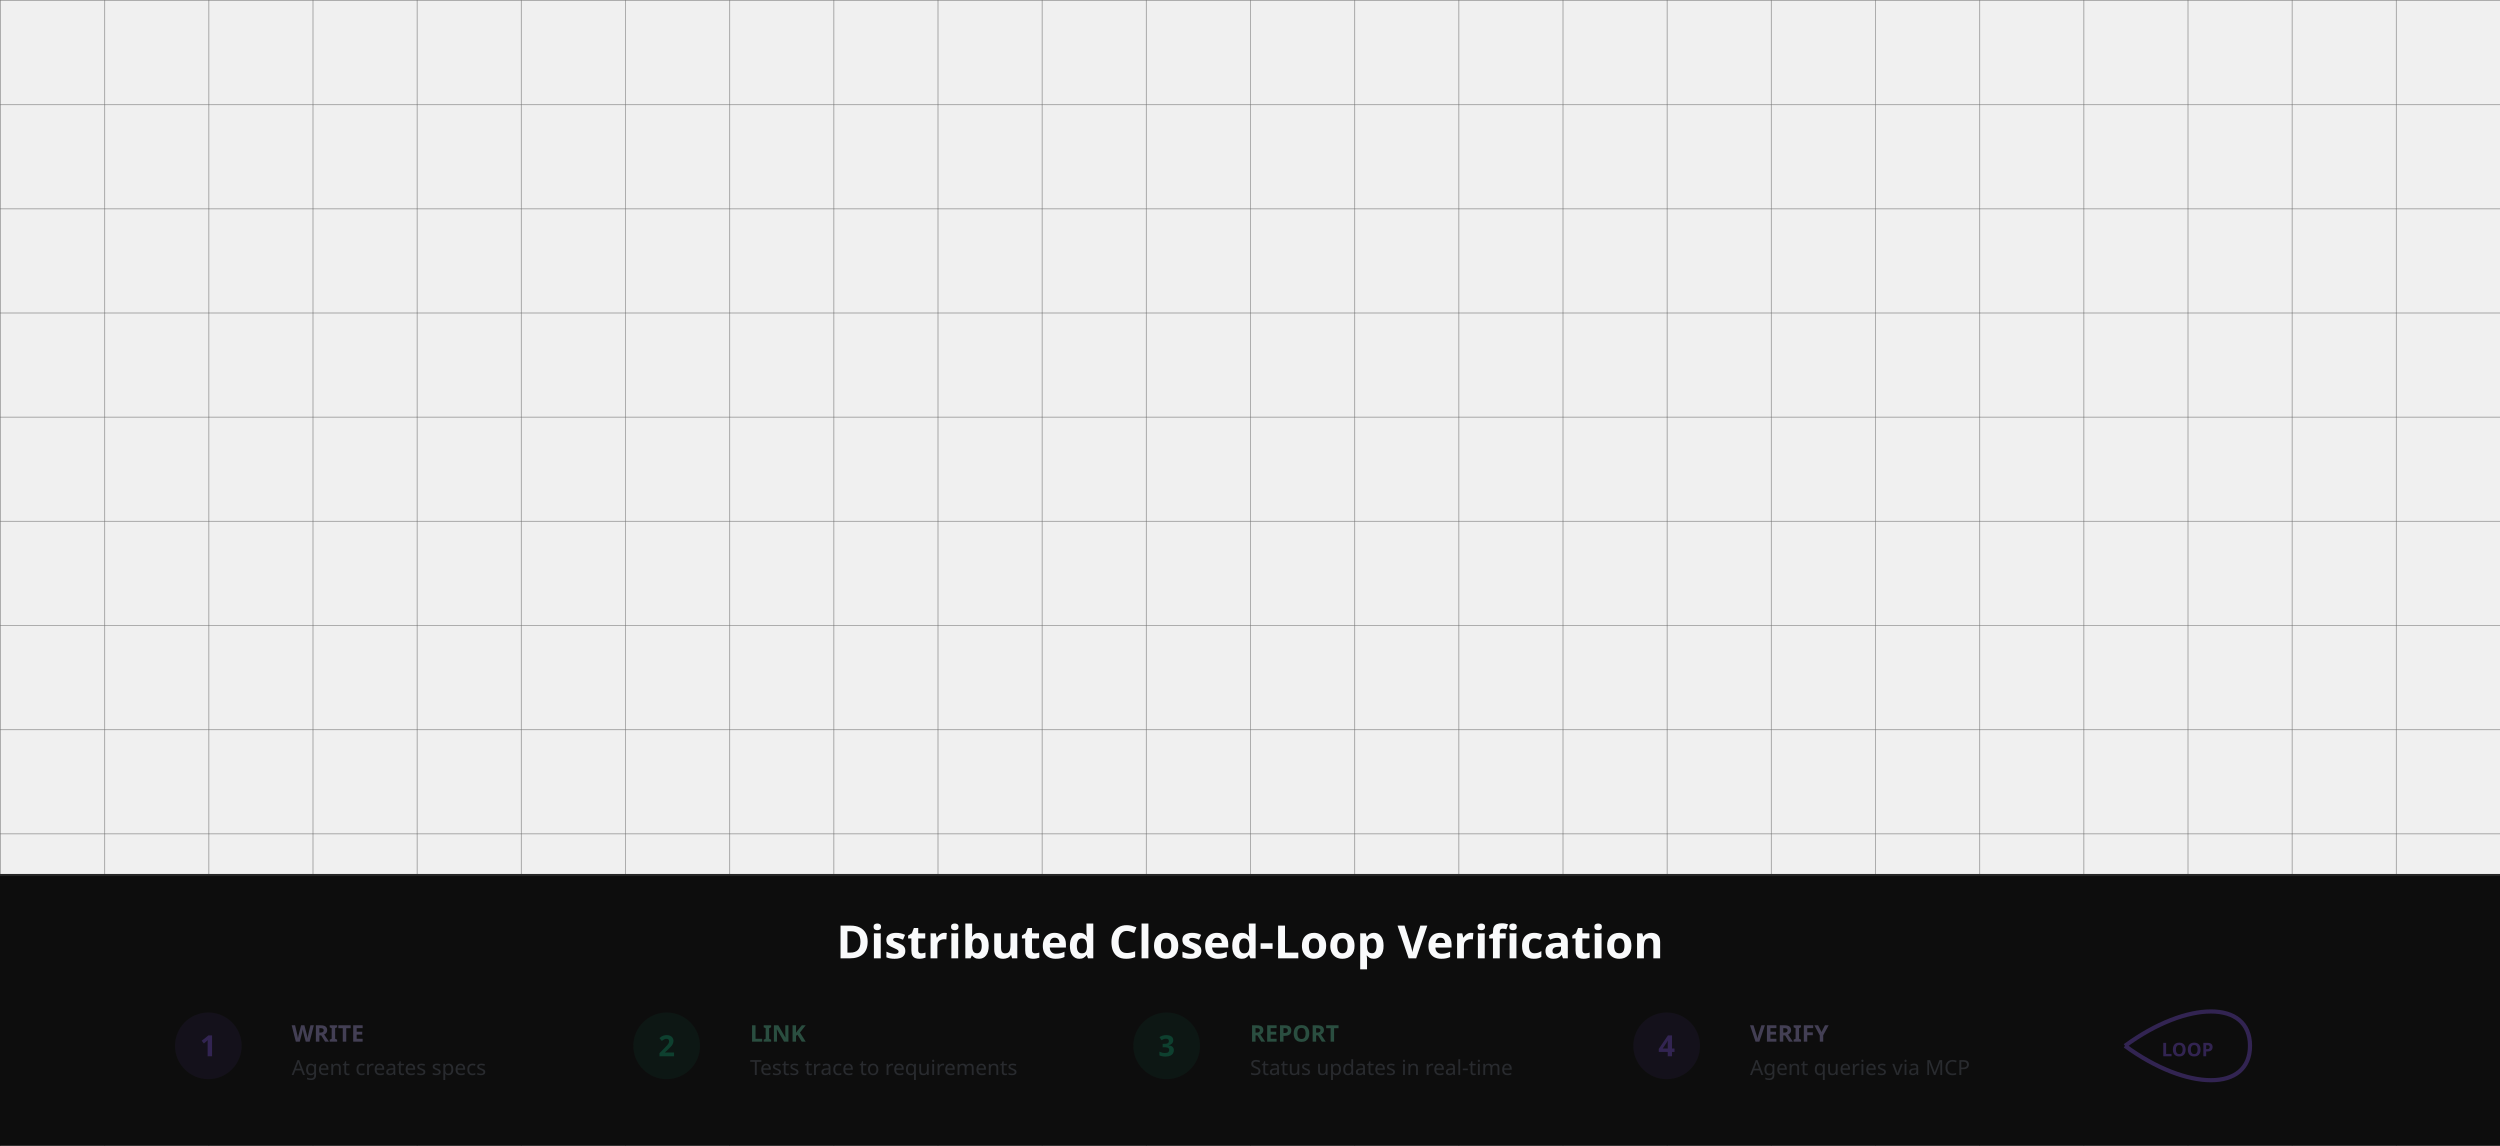
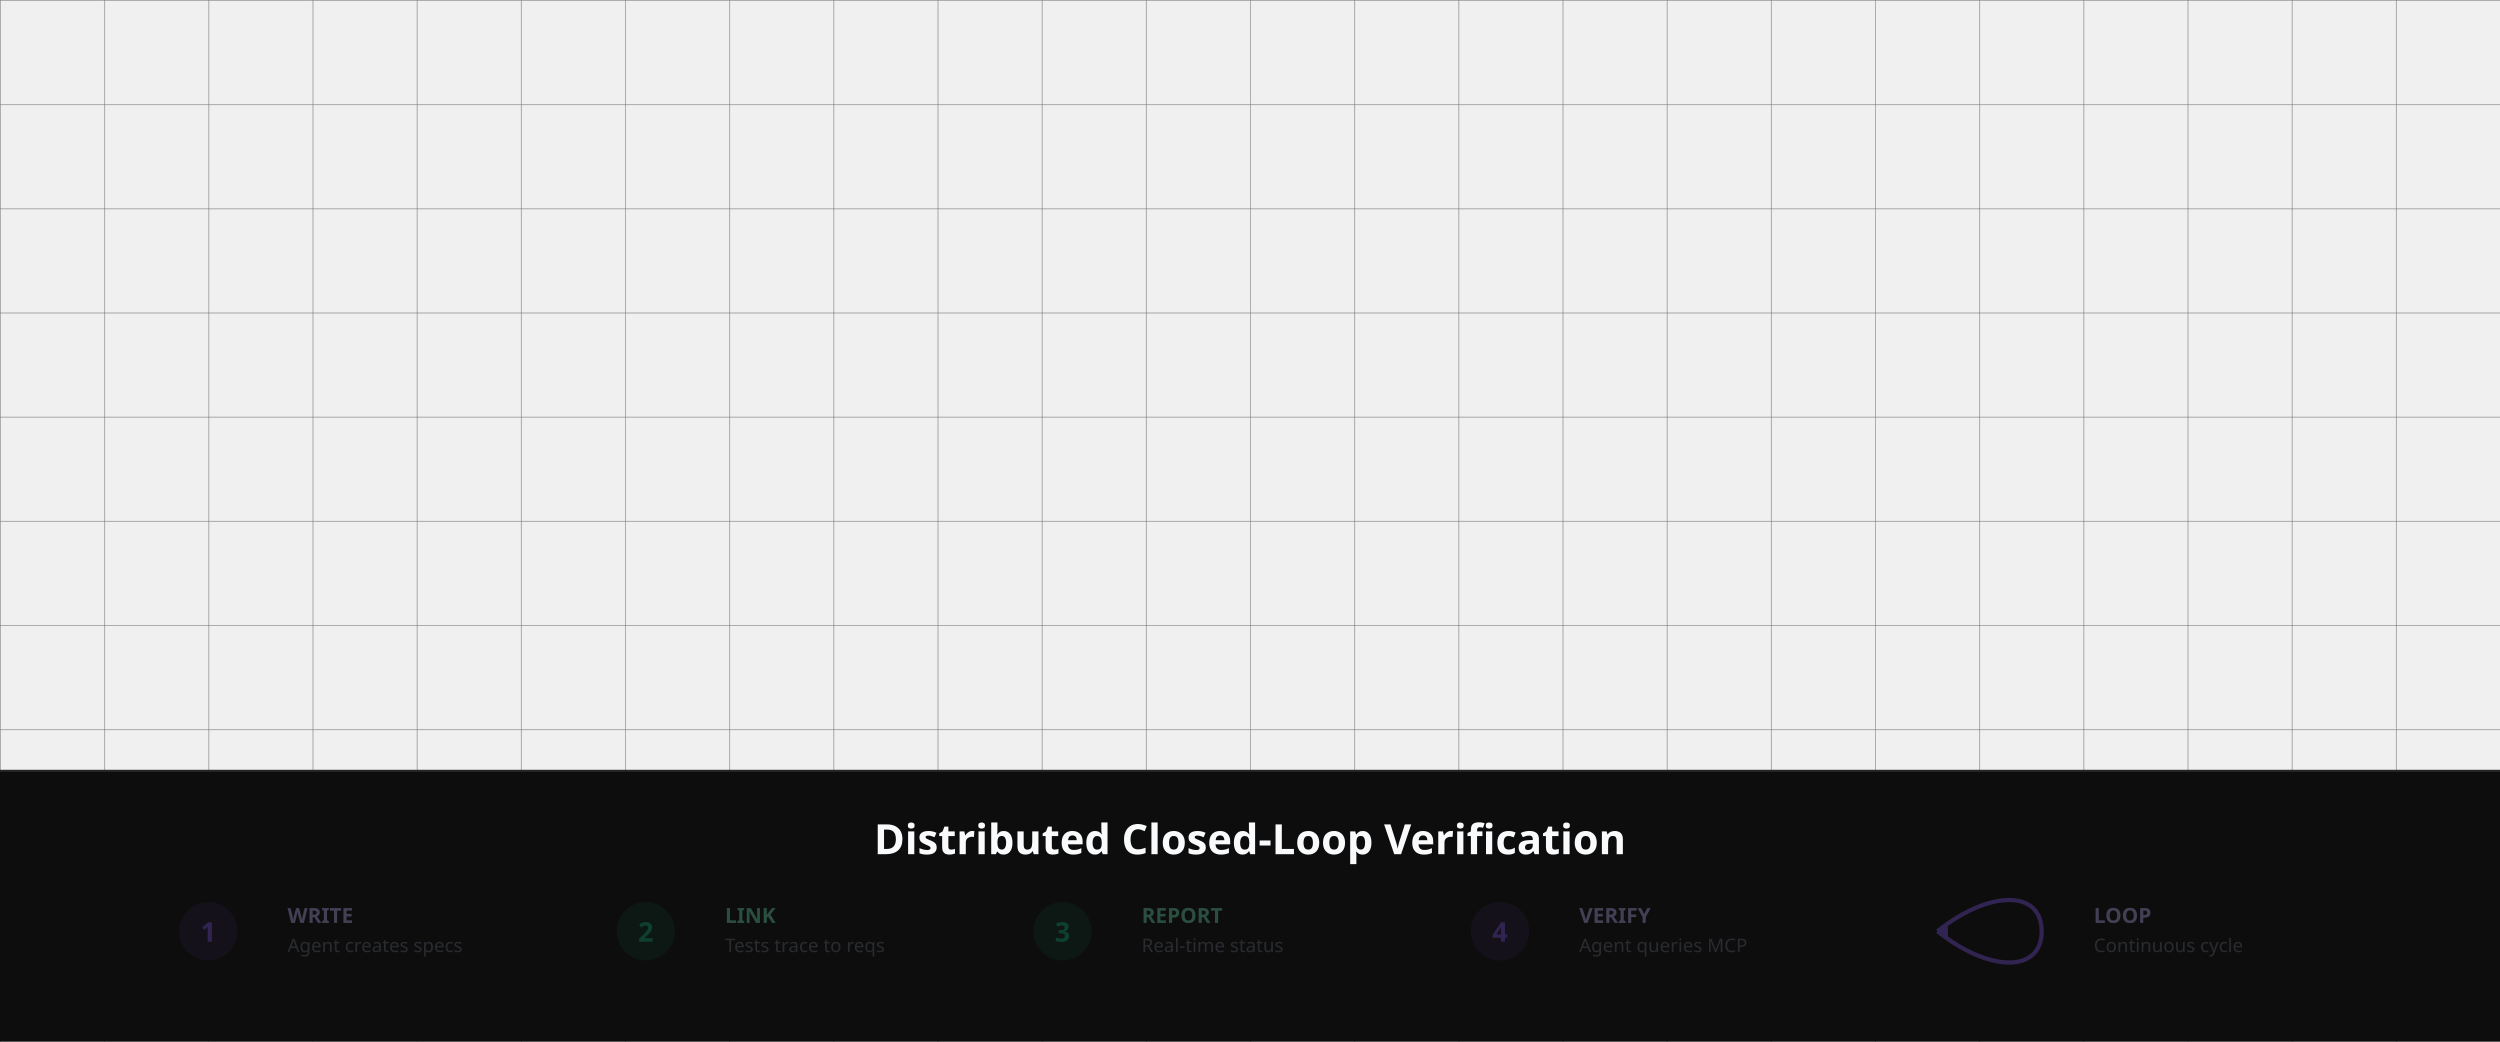
- <svg xmlns="http://www.w3.org/2000/svg" viewBox="0 0 1200 550" fill="none">
+ <svg xmlns="http://www.w3.org/2000/svg" viewBox="0 0 1200 500" fill="none">
  <defs>
    <linearGradient id="lineGrad" x1="0%" y1="0%" x2="100%" y2="0%">
      <stop offset="0%" stop-color="#10b981" />
      <stop offset="100%" stop-color="#6ee7b7" />
    </linearGradient>
    <linearGradient id="purpleGrad" x1="0%" y1="0%" x2="100%" y2="0%">
      <stop offset="0%" stop-color="#8b5cf6" />
      <stop offset="100%" stop-color="#c4b5fd" />
    </linearGradient>
    <filter id="glow" x="-50%" y="-50%" width="200%" height="200%">
      <feGaussianBlur stdDeviation="4" result="coloredBlur" />
      <feMerge>
        <feMergeNode in="coloredBlur" />
        <feMergeNode in="SourceGraphic" />
      </feMerge>
    </filter>
    <filter id="shadow" x="-20%" y="-20%" width="140%" height="140%">
-       <feDropShadow dx="0" dy="4" stdDeviation="10" flood-color="#000" flood-opacity="0.4" />
+       <feDropShadow dx="0" dy="4" stdDeviation="8" flood-color="#000" flood-opacity="0.3" />
    </filter>
-     <mask id="lineMask">
-       <rect x="0" y="0" width="1200" height="550" fill="white" />
-     </mask>
  </defs>
  <pattern id="grid" width="50" height="50" patternUnits="userSpaceOnUse">
    <path d="M 50 0 L 0 0 0 50" fill="none" stroke="#1a1a1a" stroke-width="0.5" />
  </pattern>
-   <rect width="1200" height="550" fill="url(#grid)" opacity="0.6" />
-   <g class="stage-1" opacity="0">
-     <g filter="url(#shadow)">
-       <rect x="60" y="150" width="140" height="140" rx="12" fill="#171717" stroke="#8b5cf6" stroke-width="2" />
-       <circle cx="130" cy="195" r="28" fill="#1e1e1e" stroke="#8b5cf6" stroke-width="2" />
-       <text x="130" y="203" fill="#c4b5fd" font-size="22" text-anchor="middle" font-family="system-ui" font-weight="600">AI</text>
-       <text x="130" y="245" fill="#e5e7eb" font-size="13" text-anchor="middle" font-family="system-ui" font-weight="600">Claude / MCP</text>
-       <text x="130" y="268" fill="#6b7280" font-size="10" text-anchor="middle" font-family="monospace">Creates specs</text>
-       <text x="130" y="282" fill="#6b7280" font-size="10" text-anchor="middle" font-family="monospace">Queries status</text>
-     </g>
-     <text x="130" y="120" fill="#8b5cf6" font-size="13" text-anchor="middle" font-family="system-ui" font-weight="600">Agent</text>
-   </g>
-   <g class="stage-2" opacity="0">
-     <path d="M 200 195 C 280 160, 320 155, 380 150" stroke="url(#purpleGrad)" stroke-width="2.5" fill="none" stroke-dasharray="300" stroke-dashoffset="300">
-       <animate attributeName="stroke-dashoffset" to="0" dur="0.6s" fill="freeze" begin="stage2.begin" />
-     </path>
-     <path d="M 200 220 C 280 220, 320 220, 380 220" stroke="url(#purpleGrad)" stroke-width="2.5" fill="none" stroke-dasharray="300" stroke-dashoffset="300">
-       <animate attributeName="stroke-dashoffset" to="0" dur="0.6s" fill="freeze" begin="stage2.begin+0.15s" />
-     </path>
-     <path d="M 200 245 C 280 280, 320 290, 380 290" stroke="url(#purpleGrad)" stroke-width="2.5" fill="none" stroke-dasharray="300" stroke-dashoffset="300">
-       <animate attributeName="stroke-dashoffset" to="0" dur="0.6s" fill="freeze" begin="stage2.begin+0.3s" />
-     </path>
-   </g>
-   <g class="stage-3" opacity="0">
-     <g filter="url(#shadow)">
-       <rect x="380" y="115" width="140" height="55" rx="6" fill="#171717" stroke="#262626" />
-       <text x="450" y="138" fill="#9ca3af" font-size="11" text-anchor="middle" font-family="monospace">REQ-AUTH-001</text>
-       <text x="450" y="158" fill="#10b981" font-size="10" text-anchor="middle" font-family="system-ui">OAuth Login</text>
-     </g>
-     <g filter="url(#shadow)">
-       <rect x="380" y="185" width="140" height="55" rx="6" fill="#171717" stroke="#262626" />
-       <text x="450" y="208" fill="#9ca3af" font-size="11" text-anchor="middle" font-family="monospace">REQ-API-001</text>
-       <text x="450" y="228" fill="#10b981" font-size="10" text-anchor="middle" font-family="system-ui">REST API</text>
-     </g>
-     <g filter="url(#shadow)">
-       <rect x="380" y="255" width="140" height="55" rx="6" fill="#171717" stroke="#262626" />
-       <text x="450" y="278" fill="#9ca3af" font-size="11" text-anchor="middle" font-family="monospace">REQ-DATA-001</text>
-       <text x="450" y="298" fill="#10b981" font-size="10" text-anchor="middle" font-family="system-ui">Database</text>
-     </g>
-     <text x="450" y="90" fill="#6b7280" font-size="13" text-anchor="middle" font-family="system-ui" font-weight="600">Requirements</text>
-   </g>
-   <g class="stage-4" opacity="0">
-     <path d="M 520 145 Q 570 145, 620 185" stroke="url(#lineGrad)" stroke-width="2.5" fill="none" stroke-dasharray="200" stroke-dashoffset="200">
-       <animate attributeName="stroke-dashoffset" to="0" dur="0.5s" fill="freeze" begin="stage4.begin" />
-     </path>
-     <path d="M 520 215 Q 570 215, 620 215" stroke="url(#lineGrad)" stroke-width="2.5" fill="none" stroke-dasharray="200" stroke-dashoffset="200">
-       <animate attributeName="stroke-dashoffset" to="0" dur="0.5s" fill="freeze" begin="stage4.begin+0.1s" />
-     </path>
-     <path d="M 520 285 Q 570 285, 620 245" stroke="url(#lineGrad)" stroke-width="2.5" fill="none" stroke-dasharray="200" stroke-dashoffset="200">
-       <animate attributeName="stroke-dashoffset" to="0" dur="0.5s" fill="freeze" begin="stage4.begin+0.2s" />
-     </path>
-   </g>
-   <g class="stage-5" opacity="0">
-     <g filter="url(#shadow)">
-       <rect x="620" y="145" width="160" height="160" rx="10" fill="#171717" stroke="#10b981" stroke-width="2" />
-       <text x="700" y="175" fill="#e5e7eb" font-size="14" text-anchor="middle" font-family="system-ui" font-weight="600">pytest</text>
-       <text x="700" y="197" fill="#6b7280" font-size="10" text-anchor="middle" font-family="monospace">@pytest.mark.req</text>
-       <rect x="640" y="212" width="120" height="24" rx="4" fill="#1e1e1e" />
-       <text x="700" y="229" fill="#22c55e" font-size="12" text-anchor="middle" font-family="monospace">✓ 12 passed</text>
-       <rect x="640" y="241" width="120" height="24" rx="4" fill="#1e1e1e" />
-       <text x="700" y="258" fill="#f59e0b" font-size="12" text-anchor="middle" font-family="monospace">△ 2 partial</text>
-       <rect x="640" y="270" width="120" height="24" rx="4" fill="#1e1e1e" />
-       <text x="700" y="287" fill="#ef4444" font-size="12" text-anchor="middle" font-family="monospace">✗ 4 missing</text>
-     </g>
-     <text x="700" y="125" fill="#10b981" font-size="13" text-anchor="middle" font-family="system-ui" font-weight="600">Tests</text>
-   </g>
-   <g class="stage-6" opacity="0">
-     <path d="M 780 190 Q 830 160, 880 155" stroke="url(#lineGrad)" stroke-width="2.5" fill="none" stroke-dasharray="200" stroke-dashoffset="200">
-       <animate attributeName="stroke-dashoffset" to="0" dur="0.5s" fill="freeze" begin="stage6.begin" />
-     </path>
-     <path d="M 780 225 Q 830 225, 880 225" stroke="url(#lineGrad)" stroke-width="2.5" fill="none" stroke-dasharray="200" stroke-dashoffset="200">
-       <animate attributeName="stroke-dashoffset" to="0" dur="0.5s" fill="freeze" begin="stage6.begin+0.1s" />
-     </path>
-     <path d="M 780 260 Q 830 290, 880 295" stroke="url(#lineGrad)" stroke-width="2.5" fill="none" stroke-dasharray="200" stroke-dashoffset="200">
-       <animate attributeName="stroke-dashoffset" to="0" dur="0.5s" fill="freeze" begin="stage6.begin+0.2s" />
-     </path>
-   </g>
-   <g class="stage-7" opacity="0">
-     <g filter="url(#shadow)">
-       <rect x="880" y="105" width="180" height="240" rx="10" fill="#171717" stroke="#262626" />
-       <rect x="880" y="105" width="180" height="28" rx="10" fill="#2d2d2d" />
-       <circle cx="898" cy="119" r="5" fill="#ff5f56" />
-       <circle cx="914" cy="119" r="5" fill="#ffbd2e" />
-       <circle cx="930" cy="119" r="5" fill="#27ca40" />
-       <text x="980" y="123" fill="#6b7280" font-size="9" text-anchor="middle" font-family="system-ui">rtmx status</text>
-       <text x="900" y="158" fill="#9ca3af" font-size="10" font-family="monospace">Requirements:</text>
-       <rect x="900" y="166" width="140" height="14" rx="2" fill="#262626" />
-       <rect x="900" y="166" width="0" height="14" rx="2" fill="#22c55e">
-         <animate attributeName="width" to="77" dur="0.8s" fill="freeze" begin="stage7.begin+0.3s" />
-       </rect>
-       <rect x="977" y="166" width="0" height="14" fill="#f59e0b">
-         <animate attributeName="width" to="22" dur="0.3s" fill="freeze" begin="stage7.begin+0.6s" />
-       </rect>
-       <rect x="999" y="166" width="0" height="14" rx="2" fill="#ef4444">
-         <animate attributeName="width" to="41" dur="0.4s" fill="freeze" begin="stage7.begin+0.8s" />
-       </rect>
-       <text x="1050" y="177" fill="#9ca3af" font-size="10" font-family="monospace">54%</text>
-       <text x="910" y="210" fill="#22c55e" font-size="11" font-family="monospace">✓ 5 complete</text>
-       <text x="910" y="230" fill="#f59e0b" font-size="11" font-family="monospace">△ 3 partial</text>
-       <text x="910" y="250" fill="#ef4444" font-size="11" font-family="monospace">✗ 4 missing</text>
-       <text x="910" y="275" fill="#6b7280" font-size="10" font-family="monospace">(12 total)</text>
-       <text x="910" y="305" fill="#9ca3af" font-size="9" font-family="monospace">Phase 1: 91.7% ▲</text>
-       <text x="910" y="320" fill="#9ca3af" font-size="9" font-family="monospace">Phase 2: 25.0% ▲</text>
-       <text x="910" y="335" fill="#6b7280" font-size="9" font-family="monospace">Phase 3: 0.0% ○</text>
-     </g>
-     <text x="970" y="85" fill="#6b7280" font-size="13" text-anchor="middle" font-family="system-ui" font-weight="600">Status</text>
-   </g>
-   <g class="stage-8" opacity="0">
-     <path d="M 1020 225 C 1100 225, 1150 80, 600 30 C 150 -20, 50 100, 60 220" stroke="#8b5cf6" stroke-width="2.5" stroke-dasharray="1500" stroke-dashoffset="1500" fill="none" opacity="0.7">
-       <animate attributeName="stroke-dashoffset" to="0" dur="2s" fill="freeze" begin="stage8.begin" />
-     </path>
-   </g>
-   <rect x="0" y="420" width="1200" height="130" fill="#0d0d0d" />
-   <line x1="0" y1="420" x2="1200" y2="420" stroke="#262626" stroke-width="1" />
-   <text x="600" y="460" fill="#f9fafb" font-size="22" text-anchor="middle" font-family="system-ui" font-weight="700">
+   <rect width="1200" height="500" fill="url(#grid)" opacity="0.6" />
+   <g class="stage stage-1">
+     <g filter="url(#shadow)">
+       <rect x="60" y="120" width="140" height="130" rx="12" fill="#171717" stroke="#8b5cf6" stroke-width="2" />
+       <circle cx="130" cy="160" r="26" fill="#1e1e1e" stroke="#8b5cf6" stroke-width="2" />
+       <text x="130" y="167" fill="#c4b5fd" font-size="20" text-anchor="middle" font-family="system-ui" font-weight="600">AI</text>
+       <text x="130" y="205" fill="#e5e7eb" font-size="12" text-anchor="middle" font-family="system-ui" font-weight="600">Claude / MCP</text>
+       <text x="130" y="225" fill="#6b7280" font-size="9" text-anchor="middle" font-family="monospace">Creates specs</text>
+       <text x="130" y="238" fill="#6b7280" font-size="9" text-anchor="middle" font-family="monospace">Queries status</text>
+     </g>
+     <text x="130" y="98" fill="#8b5cf6" font-size="12" text-anchor="middle" font-family="system-ui" font-weight="600">Agent</text>
+   </g>
+   <g class="stage stage-2">
+     <path class="flow-line line-1" d="M 200 160 C 270 140, 310 135, 370 130" stroke="url(#purpleGrad)" stroke-width="2.5" fill="none" />
+     <path class="flow-line line-2" d="M 200 185 C 270 185, 310 185, 370 185" stroke="url(#purpleGrad)" stroke-width="2.5" fill="none" />
+     <path class="flow-line line-3" d="M 200 210 C 270 230, 310 240, 370 240" stroke="url(#purpleGrad)" stroke-width="2.5" fill="none" />
+   </g>
+   <g class="stage stage-3">
+     <g filter="url(#shadow)">
+       <rect x="370" y="100" width="130" height="50" rx="6" fill="#171717" stroke="#262626" />
+       <text x="435" y="121" fill="#9ca3af" font-size="10" text-anchor="middle" font-family="monospace">REQ-AUTH-001</text>
+       <text x="435" y="138" fill="#10b981" font-size="9" text-anchor="middle" font-family="system-ui">OAuth Login</text>
+     </g>
+     <g filter="url(#shadow)">
+       <rect x="370" y="160" width="130" height="50" rx="6" fill="#171717" stroke="#262626" />
+       <text x="435" y="181" fill="#9ca3af" font-size="10" text-anchor="middle" font-family="monospace">REQ-API-001</text>
+       <text x="435" y="198" fill="#10b981" font-size="9" text-anchor="middle" font-family="system-ui">REST API</text>
+     </g>
+     <g filter="url(#shadow)">
+       <rect x="370" y="220" width="130" height="50" rx="6" fill="#171717" stroke="#262626" />
+       <text x="435" y="241" fill="#9ca3af" font-size="10" text-anchor="middle" font-family="monospace">REQ-DATA-001</text>
+       <text x="435" y="258" fill="#10b981" font-size="9" text-anchor="middle" font-family="system-ui">Database</text>
+     </g>
+     <text x="435" y="80" fill="#6b7280" font-size="12" text-anchor="middle" font-family="system-ui" font-weight="600">Requirements</text>
+   </g>
+   <g class="stage stage-4">
+     <path class="flow-line line-4" d="M 500 125 Q 540 130, 580 155" stroke="url(#lineGrad)" stroke-width="2.5" fill="none" />
+     <path class="flow-line line-5" d="M 500 185 Q 540 185, 580 185" stroke="url(#lineGrad)" stroke-width="2.5" fill="none" />
+     <path class="flow-line line-6" d="M 500 245 Q 540 240, 580 215" stroke="url(#lineGrad)" stroke-width="2.5" fill="none" />
+   </g>
+   <g class="stage stage-5">
+     <g filter="url(#shadow)">
+       <rect x="580" y="115" width="150" height="145" rx="10" fill="#171717" stroke="#10b981" stroke-width="2" />
+       <text x="655" y="143" fill="#e5e7eb" font-size="13" text-anchor="middle" font-family="system-ui" font-weight="600">pytest</text>
+       <text x="655" y="162" fill="#6b7280" font-size="9" text-anchor="middle" font-family="monospace">@pytest.mark.req</text>
+       <rect x="598" y="175" width="114" height="22" rx="4" fill="#1e1e1e" />
+       <text x="655" y="190" fill="#22c55e" font-size="11" text-anchor="middle" font-family="monospace">✓ 54 passed</text>
+       <rect x="598" y="201" width="114" height="22" rx="4" fill="#1e1e1e" />
+       <text x="655" y="216" fill="#f59e0b" font-size="11" text-anchor="middle" font-family="monospace">△ 0 partial</text>
+       <rect x="598" y="227" width="114" height="22" rx="4" fill="#1e1e1e" />
+       <text x="655" y="242" fill="#ef4444" font-size="11" text-anchor="middle" font-family="monospace">✗ 19 missing</text>
+     </g>
+     <text x="655" y="98" fill="#10b981" font-size="12" text-anchor="middle" font-family="system-ui" font-weight="600">Tests</text>
+   </g>
+   <g class="stage stage-6">
+     <path class="flow-line line-7" d="M 730 155 Q 770 140, 810 135" stroke="url(#lineGrad)" stroke-width="2.5" fill="none" />
+     <path class="flow-line line-8" d="M 730 185 Q 770 185, 810 185" stroke="url(#lineGrad)" stroke-width="2.5" fill="none" />
+     <path class="flow-line line-9" d="M 730 215 Q 770 230, 810 235" stroke="url(#lineGrad)" stroke-width="2.5" fill="none" />
+   </g>
+   <g class="stage stage-7">
+     <g filter="url(#shadow)">
+       <rect x="810" y="90" width="170" height="200" rx="10" fill="#171717" stroke="#262626" />
+       <rect x="810" y="90" width="170" height="26" rx="10" fill="#2d2d2d" />
+       <circle cx="826" cy="103" r="4" fill="#ff5f56" />
+       <circle cx="840" cy="103" r="4" fill="#ffbd2e" />
+       <circle cx="854" cy="103" r="4" fill="#27ca40" />
+       <text x="920" y="107" fill="#6b7280" font-size="8" text-anchor="middle" font-family="system-ui">rtmx status</text>
+       <text x="830" y="138" fill="#9ca3af" font-size="9" font-family="monospace">Requirements:</text>
+       <rect x="830" y="145" width="130" height="12" rx="2" fill="#262626" />
+       <rect class="progress-bar" x="830" y="145" width="96" height="12" rx="2" fill="#22c55e" />
+       <text x="968" y="155" fill="#9ca3af" font-size="9" font-family="monospace">74%</text>
+       <text x="840" y="182" fill="#22c55e" font-size="10" font-family="monospace">✓ 54 complete</text>
+       <text x="840" y="200" fill="#f59e0b" font-size="10" font-family="monospace">△ 0 partial</text>
+       <text x="840" y="218" fill="#ef4444" font-size="10" font-family="monospace">✗ 19 missing</text>
+       <text x="840" y="240" fill="#6b7280" font-size="9" font-family="monospace">(73 total)</text>
+       <text x="840" y="262" fill="#9ca3af" font-size="8" font-family="monospace">P1-P6: 100% ✓</text>
+       <text x="840" y="278" fill="#f59e0b" font-size="8" font-family="monospace">P7-P8: In Progress</text>
+     </g>
+     <text x="895" y="72" fill="#6b7280" font-size="12" text-anchor="middle" font-family="system-ui" font-weight="600">Status</text>
+   </g>
+   <g class="stage stage-8">
+     <path class="loop-path" d="M 940 185 C 1020 185, 1080 60, 600 20 C 200 -20, 80 80, 100 185" stroke="#8b5cf6" stroke-width="2" fill="none" opacity="0.6" />
+     <polygon class="loop-arrow" points="100,175 90,185 100,195 95,185" fill="#8b5cf6" />
+   </g>
+   <rect x="0" y="370" width="1200" height="130" fill="#0d0d0d" />
+   <line x1="0" y1="370" x2="1200" y2="370" stroke="#262626" stroke-width="1" />
+   <text x="600" y="410" fill="#f9fafb" font-size="20" text-anchor="middle" font-family="system-ui" font-weight="700">
    Distributed Closed-Loop Verification
  </text>
-   <g class="step step-1" opacity="0.3">
-     <g transform="translate(100, 490)">
-       <circle cx="0" cy="12" r="16" fill="#8b5cf6" opacity="0.2" />
-       <text x="0" y="17" fill="#8b5cf6" font-size="14" text-anchor="middle" font-family="system-ui" font-weight="700">1</text>
-       <text x="40" y="10" fill="#c4b5fd" font-size="11" font-family="system-ui" font-weight="600">WRITE</text>
-       <text x="40" y="26" fill="#6b7280" font-size="10" font-family="system-ui">Agent creates specs</text>
-     </g>
-   </g>
-   <g class="step step-2" opacity="0.3">
-     <g transform="translate(320, 490)">
-       <circle cx="0" cy="12" r="16" fill="#10b981" opacity="0.2" />
-       <text x="0" y="17" fill="#10b981" font-size="14" text-anchor="middle" font-family="system-ui" font-weight="700">2</text>
-       <text x="40" y="10" fill="#6ee7b7" font-size="11" font-family="system-ui" font-weight="600">LINK</text>
-       <text x="40" y="26" fill="#6b7280" font-size="10" font-family="system-ui">Tests trace to requirements</text>
-     </g>
-   </g>
-   <g class="step step-3" opacity="0.3">
-     <g transform="translate(560, 490)">
-       <circle cx="0" cy="12" r="16" fill="#10b981" opacity="0.2" />
-       <text x="0" y="17" fill="#10b981" font-size="14" text-anchor="middle" font-family="system-ui" font-weight="700">3</text>
-       <text x="40" y="10" fill="#6ee7b7" font-size="11" font-family="system-ui" font-weight="600">REPORT</text>
-       <text x="40" y="26" fill="#6b7280" font-size="10" font-family="system-ui">Status updates in real-time</text>
-     </g>
-   </g>
-   <g class="step step-4" opacity="0.3">
-     <g transform="translate(800, 490)">
-       <circle cx="0" cy="12" r="16" fill="#8b5cf6" opacity="0.2" />
-       <text x="0" y="17" fill="#8b5cf6" font-size="14" text-anchor="middle" font-family="system-ui" font-weight="700">4</text>
-       <text x="40" y="10" fill="#c4b5fd" font-size="11" font-family="system-ui" font-weight="600">VERIFY</text>
-       <text x="40" y="26" fill="#6b7280" font-size="10" font-family="system-ui">Agent queries via MCP</text>
-     </g>
-   </g>
-   <g class="step step-loop" opacity="0.3">
-     <g transform="translate(1020, 490)">
-       <path d="M 0 12 C 30 -10, 60 -10, 60 12 C 60 34, 30 34, 0 12" stroke="#8b5cf6" stroke-width="2" fill="none" />
-       <text x="30" y="17" fill="#8b5cf6" font-size="9" text-anchor="middle" font-family="system-ui" font-weight="600">LOOP</text>
+   <g class="step step-1">
+     <g transform="translate(100, 435)">
+       <circle cx="0" cy="12" r="14" fill="#8b5cf6" opacity="0.2" />
+       <text x="0" y="17" fill="#8b5cf6" font-size="13" text-anchor="middle" font-family="system-ui" font-weight="700">1</text>
+       <text x="38" y="8" fill="#c4b5fd" font-size="10" font-family="system-ui" font-weight="600">WRITE</text>
+       <text x="38" y="22" fill="#6b7280" font-size="9" font-family="system-ui">Agent creates specs</text>
+     </g>
+   </g>
+   <g class="step step-2">
+     <g transform="translate(310, 435)">
+       <circle cx="0" cy="12" r="14" fill="#10b981" opacity="0.2" />
+       <text x="0" y="17" fill="#10b981" font-size="13" text-anchor="middle" font-family="system-ui" font-weight="700">2</text>
+       <text x="38" y="8" fill="#6ee7b7" font-size="10" font-family="system-ui" font-weight="600">LINK</text>
+       <text x="38" y="22" fill="#6b7280" font-size="9" font-family="system-ui">Tests trace to reqs</text>
+     </g>
+   </g>
+   <g class="step step-3">
+     <g transform="translate(510, 435)">
+       <circle cx="0" cy="12" r="14" fill="#10b981" opacity="0.2" />
+       <text x="0" y="17" fill="#10b981" font-size="13" text-anchor="middle" font-family="system-ui" font-weight="700">3</text>
+       <text x="38" y="8" fill="#6ee7b7" font-size="10" font-family="system-ui" font-weight="600">REPORT</text>
+       <text x="38" y="22" fill="#6b7280" font-size="9" font-family="system-ui">Real-time status</text>
+     </g>
+   </g>
+   <g class="step step-4">
+     <g transform="translate(720, 435)">
+       <circle cx="0" cy="12" r="14" fill="#8b5cf6" opacity="0.2" />
+       <text x="0" y="17" fill="#8b5cf6" font-size="13" text-anchor="middle" font-family="system-ui" font-weight="700">4</text>
+       <text x="38" y="8" fill="#c4b5fd" font-size="10" font-family="system-ui" font-weight="600">VERIFY</text>
+       <text x="38" y="22" fill="#6b7280" font-size="9" font-family="system-ui">Agent queries MCP</text>
+     </g>
+   </g>
+   <g class="step step-loop">
+     <g transform="translate(930, 435)">
+       <path d="M 0 12 C 25 -8, 50 -8, 50 12 C 50 32, 25 32, 0 12" stroke="#8b5cf6" stroke-width="2" fill="none" />
+       <polygon points="5,8 0,12 5,16" fill="#8b5cf6" />
+       <text x="75" y="8" fill="#c4b5fd" font-size="10" font-family="system-ui" font-weight="600">LOOP</text>
+       <text x="75" y="22" fill="#6b7280" font-size="9" font-family="system-ui">Continuous cycle</text>
    </g>
  </g>
  <style>
-     .stage-1, .stage-2, .stage-3, .stage-4, .stage-5, .stage-6, .stage-7, .stage-8 {
-       animation-fill-mode: forwards;
-       animation-timing-function: ease-out;
-     }
- 
-     .stage-1 { animation: fadeIn 0.5s 0.5s forwards; }
-     .stage-2 { animation: fadeIn 0.3s 1.2s forwards; }
-     .stage-3 { animation: fadeIn 0.5s 1.8s forwards; }
-     .stage-4 { animation: fadeIn 0.3s 2.5s forwards; }
-     .stage-5 { animation: fadeIn 0.5s 3s forwards; }
-     .stage-6 { animation: fadeIn 0.3s 3.7s forwards; }
-     .stage-7 { animation: fadeIn 0.5s 4.2s forwards; }
-     .stage-8 { animation: fadeIn 0.5s 5.5s forwards; }
- 
-     .step-1 { animation: highlight 0.3s 0.5s forwards; }
-     .step-2 { animation: highlight 0.3s 2.5s forwards; }
-     .step-3 { animation: highlight 0.3s 3.7s forwards; }
-     .step-4 { animation: highlight 0.3s 5.5s forwards; }
-     .step-loop { animation: highlight 0.3s 6s forwards; }
- 
-     @keyframes fadeIn {
-       to { opacity: 1; }
-     }
- 
-     @keyframes highlight {
-       to { opacity: 1; }
+     /* Total cycle: 10s, then restart */
+     .stage {
+       opacity: 0;
+     }
+ 
+     .stage-1 { animation: fadeInOut 10s ease-out infinite; animation-delay: 0s; }
+     .stage-2 { animation: fadeInOut 10s ease-out infinite; animation-delay: 0.8s; }
+     .stage-3 { animation: fadeInOut 10s ease-out infinite; animation-delay: 1.4s; }
+     .stage-4 { animation: fadeInOut 10s ease-out infinite; animation-delay: 2.2s; }
+     .stage-5 { animation: fadeInOut 10s ease-out infinite; animation-delay: 2.8s; }
+     .stage-6 { animation: fadeInOut 10s ease-out infinite; animation-delay: 3.6s; }
+     .stage-7 { animation: fadeInOut 10s ease-out infinite; animation-delay: 4.2s; }
+     .stage-8 { animation: fadeInOut 10s ease-out infinite; animation-delay: 5.5s; }
+ 
+     /* Flow lines animate stroke */
+     .flow-line {
+       stroke-dasharray: 200;
+       stroke-dashoffset: 200;
+     }
+ 
+     .line-1 { animation: drawLine 10s ease-out infinite; animation-delay: 0.8s; }
+     .line-2 { animation: drawLine 10s ease-out infinite; animation-delay: 0.9s; }
+     .line-3 { animation: drawLine 10s ease-out infinite; animation-delay: 1.0s; }
+     .line-4 { animation: drawLine 10s ease-out infinite; animation-delay: 2.2s; }
+     .line-5 { animation: drawLine 10s ease-out infinite; animation-delay: 2.3s; }
+     .line-6 { animation: drawLine 10s ease-out infinite; animation-delay: 2.4s; }
+     .line-7 { animation: drawLine 10s ease-out infinite; animation-delay: 3.6s; }
+     .line-8 { animation: drawLine 10s ease-out infinite; animation-delay: 3.7s; }
+     .line-9 { animation: drawLine 10s ease-out infinite; animation-delay: 3.8s; }
+ 
+     /* Loop path animation */
+     .loop-path {
+       stroke-dasharray: 1200;
+       stroke-dashoffset: 1200;
+       animation: drawLoop 10s ease-out infinite;
+       animation-delay: 5.5s;
+     }
+ 
+     .loop-arrow {
+       opacity: 0;
+       animation: fadeInOut 10s ease-out infinite;
+       animation-delay: 7s;
+     }
+ 
+     /* Progress bar animation */
+     .progress-bar {
+       animation: growBar 10s ease-out infinite;
+       animation-delay: 4.5s;
+     }
+ 
+     /* Step highlights */
+     .step { opacity: 0.3; }
+     .step-1 { animation: highlightStep 10s ease-out infinite; animation-delay: 0s; }
+     .step-2 { animation: highlightStep 10s ease-out infinite; animation-delay: 2s; }
+     .step-3 { animation: highlightStep 10s ease-out infinite; animation-delay: 3.5s; }
+     .step-4 { animation: highlightStep 10s ease-out infinite; animation-delay: 5s; }
+     .step-loop { animation: highlightStep 10s ease-out infinite; animation-delay: 7s; }
+ 
+     @keyframes fadeInOut {
+       0% { opacity: 0; }
+       8% { opacity: 1; }
+       85% { opacity: 1; }
+       100% { opacity: 0; }
+     }
+ 
+     @keyframes drawLine {
+       0% { stroke-dashoffset: 200; }
+       5% { stroke-dashoffset: 0; }
+       85% { stroke-dashoffset: 0; }
+       100% { stroke-dashoffset: 200; }
+     }
+ 
+     @keyframes drawLoop {
+       0% { stroke-dashoffset: 1200; }
+       15% { stroke-dashoffset: 0; }
+       85% { stroke-dashoffset: 0; }
+       100% { stroke-dashoffset: 1200; }
+     }
+ 
+     @keyframes growBar {
+       0% { width: 0; }
+       10% { width: 96px; }
+       85% { width: 96px; }
+       100% { width: 0; }
+     }
+ 
+     @keyframes highlightStep {
+       0% { opacity: 0.3; }
+       5% { opacity: 1; }
+       25% { opacity: 1; }
+       30% { opacity: 0.3; }
+       100% { opacity: 0.3; }
    }
  </style>
-   <set attributeName="visibility" begin="1.2s" id="stage2" />
-   <set attributeName="visibility" begin="2.5s" id="stage4" />
-   <set attributeName="visibility" begin="3.7s" id="stage6" />
-   <set attributeName="visibility" begin="4.2s" id="stage7" />
-   <set attributeName="visibility" begin="5.5s" id="stage8" />
</svg>
